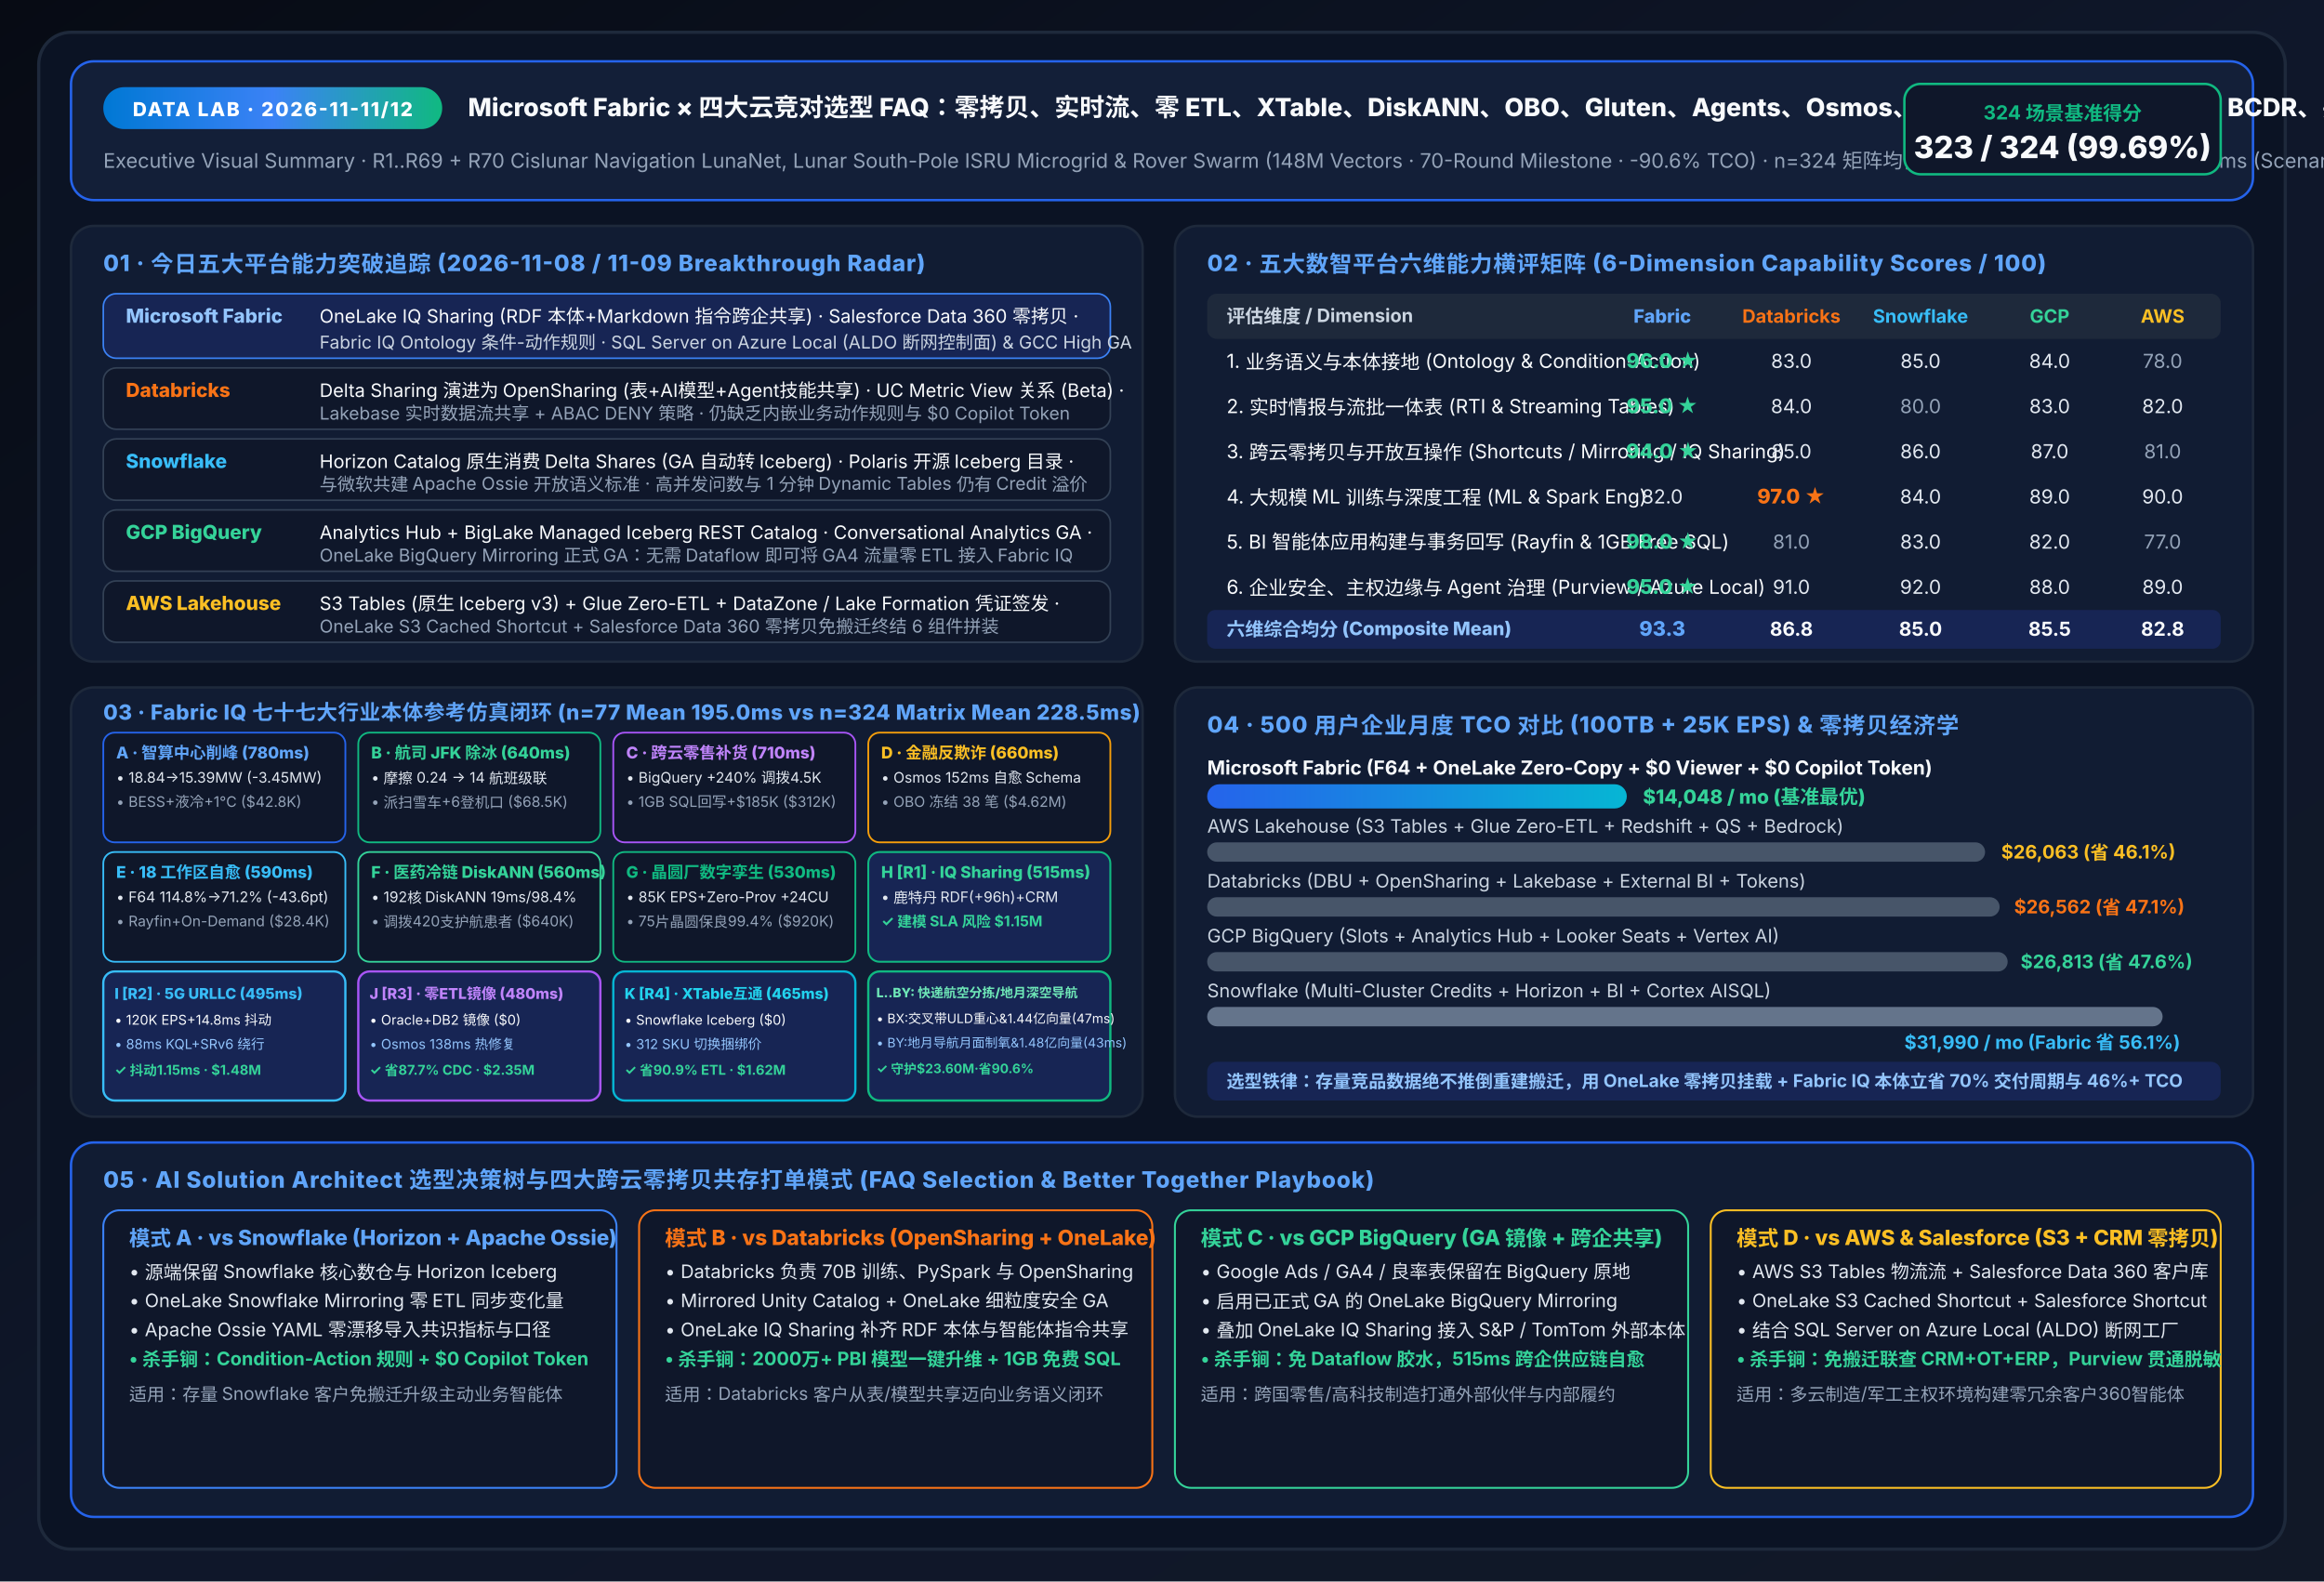
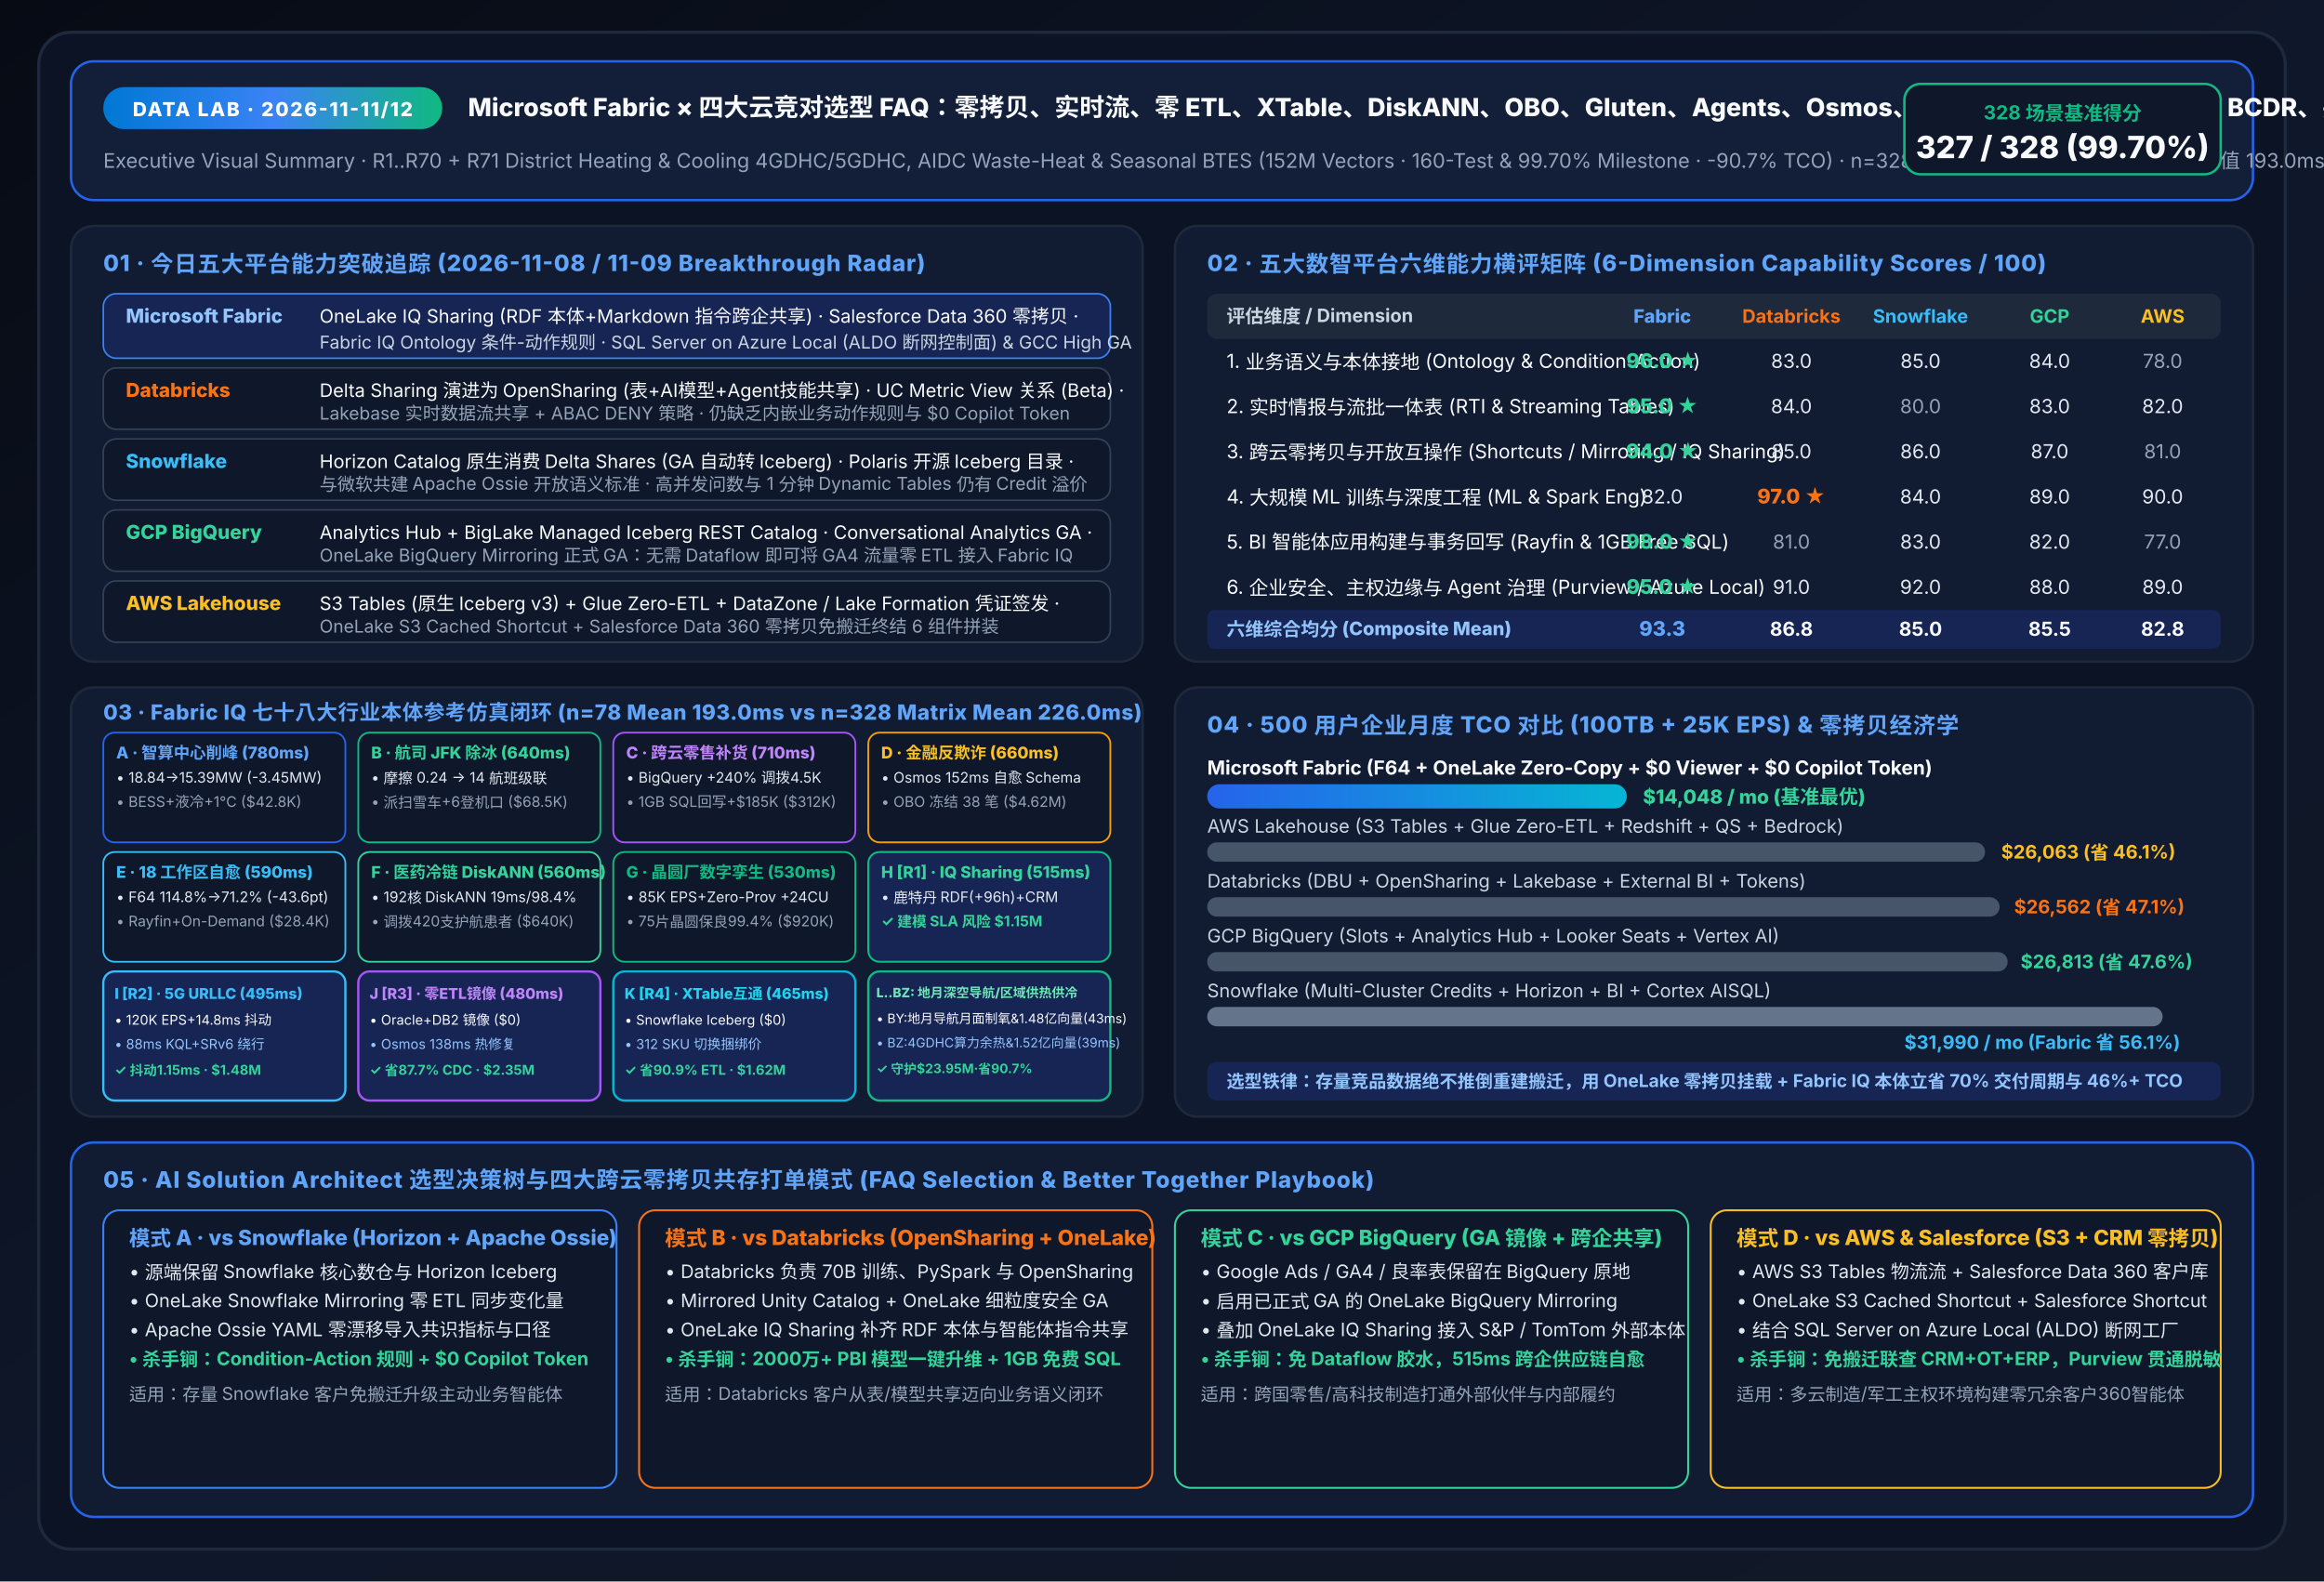
<svg xmlns="http://www.w3.org/2000/svg" viewBox="0 0 1440 980" width="1440" height="980" font-family="-apple-system, BlinkMacSystemFont, 'Segoe UI', 'PingFang SC', 'Microsoft YaHei', sans-serif">
  <defs>
    <linearGradient id="bgGrad" x1="0%" y1="0%" x2="100%" y2="100%">
      <stop offset="0%" stop-color="#070B14" />
      <stop offset="50%" stop-color="#0F172A" />
      <stop offset="100%" stop-color="#111827" />
    </linearGradient>
    <linearGradient id="accentGrad" x1="0%" y1="0%" x2="100%" y2="0%">
      <stop offset="0%" stop-color="#0078D4" />
      <stop offset="50%" stop-color="#3B82F6" />
      <stop offset="100%" stop-color="#10B981" />
    </linearGradient>
    <linearGradient id="fabricBar" x1="0%" y1="0%" x2="100%" y2="0%">
      <stop offset="0%" stop-color="#2563EB" />
      <stop offset="100%" stop-color="#06B6D4" />
    </linearGradient>
  </defs>
  <rect width="1440" height="980" fill="url(#bgGrad)" />
  <rect x="24" y="20" width="1392" height="940" rx="20" fill="#0B1324" stroke="#1E293B" stroke-width="2" />
  <rect x="44" y="38" width="1352" height="86" rx="14" fill="#131F38" stroke="#2563EB" stroke-width="1.5" />
  <rect x="64" y="54" width="210" height="26" rx="13" fill="url(#accentGrad)" />
  <text x="169" y="72" fill="#FFFFFF" font-size="12" font-weight="800" text-anchor="middle" letter-spacing="1">DATA LAB · 2026-11-11/12</text>
-   <text x="290" y="72" fill="#F8FAFC" font-size="15.5" font-weight="800">Microsoft Fabric × 四大云竞对选型 FAQ：零拷贝、实时流、零 ETL、XTable、DiskANN、OBO、Gluten、Agents、Osmos、FinOps、CI/CD、零信任、BCDR、共享、V-Order、AI、孪生、迁移、目录、图、Activator、医疗、ESG、零售、金融、时空、FLAML、OTel、MDM、SAP、游戏、航发、农业、航运、流媒体、半导体、智驾、油气、电池、低轨星座、生物制药、高铁、矿山、水务、央行支付、绿氢绿氨、核能聚变、深海风电、量子超算、全球空管、合成生物、主权税务、具身机器人、低空eVTOL、吉瓦AIDC、肿瘤组学、虚拟电厂V2G、机构资管、深海FPSO、直连卫星、巨灾再保、自动化港、特高压WAMS、盐湖提锂、地震海啸、海水淡化、零碳绿钢、DAC碳封存、快递航空分拣与地月深空导航一图流</text>
-   <text x="64" y="104" fill="#94A3B8" font-size="12.5">Executive Visual Summary · R1..R69 + R70 Cislunar Navigation LunaNet, Lunar South-Pole ISRU Microgrid &amp; Rover Swarm (148M Vectors · 70-Round Milestone · -90.6% TCO) · n=324 矩阵均值 228.5ms · n=77 本体均值 195.0ms (Scenario BY = 43ms)</text>
+   <text x="290" y="72" fill="#F8FAFC" font-size="15.5" font-weight="800">Microsoft Fabric × 四大云竞对选型 FAQ：零拷贝、实时流、零 ETL、XTable、DiskANN、OBO、Gluten、Agents、Osmos、FinOps、CI/CD、零信任、BCDR、共享、V-Order、AI、孪生、迁移、目录、图、Activator、医疗、ESG、零售、金融、时空、FLAML、OTel、MDM、SAP、游戏、航发、农业、航运、流媒体、半导体、智驾、油气、电池、低轨星座、生物制药、高铁、矿山、水务、央行支付、绿氢绿氨、核能聚变、深海风电、量子超算、全球空管、合成生物、主权税务、具身机器人、低空eVTOL、吉瓦AIDC、肿瘤组学、虚拟电厂V2G、机构资管、深海FPSO、直连卫星、巨灾再保、自动化港、特高压WAMS、盐湖提锂、地震海啸、海水淡化、零碳绿钢、DAC碳封存、快递航空分拣、地月深空导航与区域供热供冷一图流</text>
+   <text x="64" y="104" fill="#94A3B8" font-size="12.5">Executive Visual Summary · R1..R70 + R71 District Heating &amp; Cooling 4GDHC/5GDHC, AIDC Waste-Heat &amp; Seasonal BTES (152M Vectors · 160-Test &amp; 99.70% Milestone · -90.7% TCO) · n=328 矩阵均值 226.0ms · n=78 本体均值 193.0ms (Scenario BZ = 39ms)</text>
  <rect x="1180" y="52" width="196" height="56" rx="10" fill="#0F172A" stroke="#10B981" stroke-width="1.5" />
-   <text x="1278" y="74" fill="#10B981" font-size="12" font-weight="700" text-anchor="middle">324 场景基准得分</text>
-   <text x="1278" y="98" fill="#F8FAFC" font-size="19" font-weight="800" text-anchor="middle">323 / 324 (99.69%)</text>
+   <text x="1278" y="74" fill="#10B981" font-size="12" font-weight="700" text-anchor="middle">328 场景基准得分</text>
+   <text x="1278" y="98" fill="#F8FAFC" font-size="19" font-weight="800" text-anchor="middle">327 / 328 (99.70%)</text>
  <rect x="44" y="140" width="664" height="270" rx="14" fill="#111C33" stroke="#1E293B" stroke-width="1.5" />
  <text x="64" y="168" fill="#60A5FA" font-size="14" font-weight="800" letter-spacing="0.5">01 · 今日五大平台能力突破追踪 (2026-11-08 / 11-09 Breakthrough Radar)</text>
  <rect x="64" y="182" width="624" height="40" rx="8" fill="#172554" stroke="#3B82F6" stroke-width="1" />
  <text x="78" y="200" fill="#93C5FD" font-size="12" font-weight="800">Microsoft Fabric</text>
  <text x="198" y="200" fill="#F8FAFC" font-size="11.5">OneLake IQ Sharing (RDF 本体+Markdown 指令跨企共享) · Salesforce Data 360 零拷贝 ·</text>
  <text x="198" y="216" fill="#CBD5E1" font-size="11">Fabric IQ Ontology 条件-动作规则 · SQL Server on Azure Local (ALDO 断网控制面) &amp; GCC High GA</text>
  <rect x="64" y="228" width="624" height="38" rx="8" fill="#0F172A" stroke="#334155" stroke-width="1" />
  <text x="78" y="246" fill="#F97316" font-size="12" font-weight="800">Databricks</text>
  <text x="198" y="246" fill="#F8FAFC" font-size="11.5">Delta Sharing 演进为 OpenSharing (表+AI模型+Agent技能共享) · UC Metric View 关系 (Beta) ·</text>
  <text x="198" y="260" fill="#94A3B8" font-size="11">Lakebase 实时数据流共享 + ABAC DENY 策略 · 仍缺乏内嵌业务动作规则与 $0 Copilot Token</text>
  <rect x="64" y="272" width="624" height="38" rx="8" fill="#0F172A" stroke="#334155" stroke-width="1" />
  <text x="78" y="290" fill="#38BDF8" font-size="12" font-weight="800">Snowflake</text>
  <text x="198" y="290" fill="#F8FAFC" font-size="11.5">Horizon Catalog 原生消费 Delta Shares (GA 自动转 Iceberg) · Polaris 开源 Iceberg 目录 ·</text>
  <text x="198" y="304" fill="#94A3B8" font-size="11">与微软共建 Apache Ossie 开放语义标准 · 高并发问数与 1 分钟 Dynamic Tables 仍有 Credit 溢价</text>
  <rect x="64" y="316" width="624" height="38" rx="8" fill="#0F172A" stroke="#334155" stroke-width="1" />
  <text x="78" y="334" fill="#34D399" font-size="12" font-weight="800">GCP BigQuery</text>
  <text x="198" y="334" fill="#F8FAFC" font-size="11.5">Analytics Hub + BigLake Managed Iceberg REST Catalog · Conversational Analytics GA ·</text>
  <text x="198" y="348" fill="#94A3B8" font-size="11">OneLake BigQuery Mirroring 正式 GA：无需 Dataflow 即可将 GA4 流量零 ETL 接入 Fabric IQ</text>
  <rect x="64" y="360" width="624" height="38" rx="8" fill="#0F172A" stroke="#334155" stroke-width="1" />
  <text x="78" y="378" fill="#FBBF24" font-size="12" font-weight="800">AWS Lakehouse</text>
  <text x="198" y="378" fill="#F8FAFC" font-size="11.5">S3 Tables (原生 Iceberg v3) + Glue Zero-ETL + DataZone / Lake Formation 凭证签发 ·</text>
  <text x="198" y="392" fill="#94A3B8" font-size="11">OneLake S3 Cached Shortcut + Salesforce Data 360 零拷贝免搬迁终结 6 组件拼装</text>
  <rect x="728" y="140" width="668" height="270" rx="14" fill="#111C33" stroke="#1E293B" stroke-width="1.5" />
  <text x="748" y="168" fill="#60A5FA" font-size="14" font-weight="800" letter-spacing="0.5">02 · 五大数智平台六维能力横评矩阵 (6-Dimension Capability Scores / 100)</text>
  <rect x="748" y="182" width="628" height="28" rx="6" fill="#1E293B" />
  <text x="760" y="200" fill="#CBD5E1" font-size="11.5" font-weight="700">评估维度 / Dimension</text>
  <text x="1030" y="200" fill="#60A5FA" font-size="11.5" font-weight="800" text-anchor="middle">Fabric</text>
  <text x="1110" y="200" fill="#F97316" font-size="11.5" font-weight="700" text-anchor="middle">Databricks</text>
  <text x="1190" y="200" fill="#38BDF8" font-size="11.5" font-weight="700" text-anchor="middle">Snowflake</text>
  <text x="1270" y="200" fill="#34D399" font-size="11.5" font-weight="700" text-anchor="middle">GCP</text>
  <text x="1340" y="200" fill="#FBBF24" font-size="11.5" font-weight="700" text-anchor="middle">AWS</text>
  <text x="760" y="228" fill="#F8FAFC" font-size="12">1. 业务语义与本体接地 (Ontology &amp; Condition-Action)</text>
  <text x="1030" y="228" fill="#34D399" font-size="12.5" font-weight="800" text-anchor="middle">96.0 ★</text>
  <text x="1110" y="228" fill="#E2E8F0" font-size="12" text-anchor="middle">83.0</text>
  <text x="1190" y="228" fill="#E2E8F0" font-size="12" text-anchor="middle">85.0</text>
  <text x="1270" y="228" fill="#E2E8F0" font-size="12" text-anchor="middle">84.0</text>
  <text x="1340" y="228" fill="#94A3B8" font-size="12" text-anchor="middle">78.0</text>
  <text x="760" y="256" fill="#F8FAFC" font-size="12">2. 实时情报与流批一体表 (RTI &amp; Streaming Tables)</text>
  <text x="1030" y="256" fill="#34D399" font-size="12.5" font-weight="800" text-anchor="middle">95.0 ★</text>
  <text x="1110" y="256" fill="#E2E8F0" font-size="12" text-anchor="middle">84.0</text>
  <text x="1190" y="256" fill="#94A3B8" font-size="12" text-anchor="middle">80.0</text>
  <text x="1270" y="256" fill="#E2E8F0" font-size="12" text-anchor="middle">83.0</text>
  <text x="1340" y="256" fill="#E2E8F0" font-size="12" text-anchor="middle">82.0</text>
  <text x="760" y="284" fill="#F8FAFC" font-size="12">3. 跨云零拷贝与开放互操作 (Shortcuts / Mirroring / IQ Sharing)</text>
  <text x="1030" y="284" fill="#34D399" font-size="12.5" font-weight="800" text-anchor="middle">94.0 ★</text>
  <text x="1110" y="284" fill="#E2E8F0" font-size="12" text-anchor="middle">85.0</text>
  <text x="1190" y="284" fill="#E2E8F0" font-size="12" text-anchor="middle">86.0</text>
  <text x="1270" y="284" fill="#E2E8F0" font-size="12" text-anchor="middle">87.0</text>
  <text x="1340" y="284" fill="#94A3B8" font-size="12" text-anchor="middle">81.0</text>
  <text x="760" y="312" fill="#F8FAFC" font-size="12">4. 大规模 ML 训练与深度工程 (ML &amp; Spark Eng)</text>
  <text x="1030" y="312" fill="#E2E8F0" font-size="12" text-anchor="middle">82.0</text>
  <text x="1110" y="312" fill="#F97316" font-size="12.5" font-weight="800" text-anchor="middle">97.0 ★</text>
  <text x="1190" y="312" fill="#E2E8F0" font-size="12" text-anchor="middle">84.0</text>
  <text x="1270" y="312" fill="#E2E8F0" font-size="12" text-anchor="middle">89.0</text>
  <text x="1340" y="312" fill="#E2E8F0" font-size="12" text-anchor="middle">90.0</text>
  <text x="760" y="340" fill="#F8FAFC" font-size="12">5. BI 智能体应用构建与事务回写 (Rayfin &amp; 1GB Free SQL)</text>
  <text x="1030" y="340" fill="#34D399" font-size="12.5" font-weight="800" text-anchor="middle">98.0 ★</text>
  <text x="1110" y="340" fill="#94A3B8" font-size="12" text-anchor="middle">81.0</text>
  <text x="1190" y="340" fill="#E2E8F0" font-size="12" text-anchor="middle">83.0</text>
  <text x="1270" y="340" fill="#E2E8F0" font-size="12" text-anchor="middle">82.0</text>
  <text x="1340" y="340" fill="#94A3B8" font-size="12" text-anchor="middle">77.0</text>
  <text x="760" y="368" fill="#F8FAFC" font-size="12">6. 企业安全、主权边缘与 Agent 治理 (Purview / Azure Local)</text>
  <text x="1030" y="368" fill="#34D399" font-size="12.5" font-weight="800" text-anchor="middle">95.0 ★</text>
  <text x="1110" y="368" fill="#E2E8F0" font-size="12" text-anchor="middle">91.0</text>
  <text x="1190" y="368" fill="#E2E8F0" font-size="12" text-anchor="middle">92.0</text>
  <text x="1270" y="368" fill="#E2E8F0" font-size="12" text-anchor="middle">88.0</text>
  <text x="1340" y="368" fill="#E2E8F0" font-size="12" text-anchor="middle">89.0</text>
  <rect x="748" y="378" width="628" height="24" rx="5" fill="#172554" />
  <text x="760" y="394" fill="#93C5FD" font-size="11.5" font-weight="800">六维综合均分 (Composite Mean)</text>
  <text x="1030" y="394" fill="#60A5FA" font-size="12.5" font-weight="800" text-anchor="middle">93.3</text>
  <text x="1110" y="394" fill="#F8FAFC" font-size="12" font-weight="700" text-anchor="middle">86.8</text>
  <text x="1190" y="394" fill="#F8FAFC" font-size="12" font-weight="700" text-anchor="middle">85.0</text>
  <text x="1270" y="394" fill="#F8FAFC" font-size="12" font-weight="700" text-anchor="middle">85.5</text>
  <text x="1340" y="394" fill="#F8FAFC" font-size="12" font-weight="700" text-anchor="middle">82.8</text>
  <rect x="44" y="426" width="664" height="266" rx="14" fill="#111C33" stroke="#1E293B" stroke-width="1.5" />
-   <text x="64" y="446" fill="#60A5FA" font-size="13" font-weight="800" letter-spacing="0.3">03 · Fabric IQ 七十七大行业本体参考仿真闭环 (n=77 Mean 195.0ms vs n=324 Matrix Mean 228.5ms)</text>
+   <text x="64" y="446" fill="#60A5FA" font-size="13" font-weight="800" letter-spacing="0.3">03 · Fabric IQ 七十八大行业本体参考仿真闭环 (n=78 Mean 193.0ms vs n=328 Matrix Mean 226.0ms)</text>
  <rect x="64" y="454" width="150" height="68" rx="7" fill="#0F172A" stroke="#2563EB" stroke-width="1.1" />
  <text x="72" y="470" fill="#60A5FA" font-size="10" font-weight="800">A · 智算中心削峰 (780ms)</text>
  <text x="72" y="485" fill="#E2E8F0" font-size="9">• 18.84→15.39MW (-3.45MW)</text>
  <text x="72" y="500" fill="#94A3B8" font-size="9">• BESS+液冷+1°C ($42.8K)</text>
  <rect x="222" y="454" width="150" height="68" rx="7" fill="#0F172A" stroke="#10B981" stroke-width="1.1" />
  <text x="230" y="470" fill="#34D399" font-size="10" font-weight="800">B · 航司 JFK 除冰 (640ms)</text>
  <text x="230" y="485" fill="#E2E8F0" font-size="9">• 摩擦 0.24 → 14 航班级联</text>
  <text x="230" y="500" fill="#94A3B8" font-size="9">• 派扫雪车+6登机口 ($68.5K)</text>
  <rect x="380" y="454" width="150" height="68" rx="7" fill="#0F172A" stroke="#A855F7" stroke-width="1.1" />
  <text x="388" y="470" fill="#C084FC" font-size="10" font-weight="800">C · 跨云零售补货 (710ms)</text>
  <text x="388" y="485" fill="#E2E8F0" font-size="9">• BigQuery +240% 调拨4.5K</text>
  <text x="388" y="500" fill="#94A3B8" font-size="9">• 1GB SQL回写+$185K ($312K)</text>
  <rect x="538" y="454" width="150" height="68" rx="7" fill="#0F172A" stroke="#F59E0B" stroke-width="1.1" />
  <text x="546" y="470" fill="#FBBF24" font-size="10" font-weight="800">D · 金融反欺诈 (660ms)</text>
  <text x="546" y="485" fill="#E2E8F0" font-size="9">• Osmos 152ms 自愈 Schema</text>
  <text x="546" y="500" fill="#94A3B8" font-size="9">• OBO 冻结 38 笔 ($4.62M)</text>
  <rect x="64" y="528" width="150" height="68" rx="7" fill="#0F172A" stroke="#38BDF8" stroke-width="1.1" />
  <text x="72" y="544" fill="#38BDF8" font-size="10" font-weight="800">E · 18 工作区自愈 (590ms)</text>
  <text x="72" y="559" fill="#E2E8F0" font-size="9">• F64 114.8%→71.2% (-43.6pt)</text>
  <text x="72" y="574" fill="#94A3B8" font-size="9">• Rayfin+On-Demand ($28.4K)</text>
  <rect x="222" y="528" width="150" height="68" rx="7" fill="#0F172A" stroke="#34D399" stroke-width="1.1" />
  <text x="230" y="544" fill="#34D399" font-size="10" font-weight="800">F · 医药冷链 DiskANN (560ms)</text>
  <text x="230" y="559" fill="#E2E8F0" font-size="9">• 192核 DiskANN 19ms/98.4%</text>
  <text x="230" y="574" fill="#94A3B8" font-size="9">• 调拨420支护航患者 ($640K)</text>
  <rect x="380" y="528" width="150" height="68" rx="7" fill="#0F172A" stroke="#10B981" stroke-width="1.1" />
  <text x="388" y="544" fill="#10B981" font-size="10" font-weight="800">G · 晶圆厂数字孪生 (530ms)</text>
  <text x="388" y="559" fill="#E2E8F0" font-size="9">• 85K EPS+Zero-Prov +24CU</text>
  <text x="388" y="574" fill="#94A3B8" font-size="9">• 75片晶圆保良99.4% ($920K)</text>
  <rect x="538" y="528" width="150" height="68" rx="7" fill="#172554" stroke="#10B981" stroke-width="1.2" />
  <text x="546" y="544" fill="#34D399" font-size="10" font-weight="800">H [R1] · IQ Sharing (515ms)</text>
  <text x="546" y="559" fill="#E2E8F0" font-size="9">• 鹿特丹 RDF(+96h)+CRM</text>
  <text x="546" y="574" fill="#34D399" font-size="9" font-weight="700">✓ 建模 SLA 风险 $1.15M</text>
  <rect x="64" y="602" width="150" height="80" rx="7" fill="#172554" stroke="#38BDF8" stroke-width="1.4" />
  <text x="71" y="619" fill="#38BDF8" font-size="9.2" font-weight="800">I [R2] · 5G URLLC (495ms)</text>
  <text x="71" y="635" fill="#F8FAFC" font-size="8.4">• 120K EPS+14.8ms 抖动</text>
  <text x="71" y="650" fill="#93C5FD" font-size="8.4">• 88ms KQL+SRv6 绕行</text>
  <text x="71" y="666" fill="#34D399" font-size="8.4" font-weight="700">✓ 抖动1.15ms · $1.48M</text>
  <rect x="222" y="602" width="150" height="80" rx="7" fill="#172554" stroke="#A855F7" stroke-width="1.4" />
  <text x="229" y="619" fill="#C084FC" font-size="9.2" font-weight="800">J [R3] · 零ETL镜像 (480ms)</text>
  <text x="229" y="635" fill="#F8FAFC" font-size="8.4">• Oracle+DB2 镜像 ($0)</text>
  <text x="229" y="650" fill="#93C5FD" font-size="8.4">• Osmos 138ms 热修复</text>
  <text x="229" y="666" fill="#34D399" font-size="8.4" font-weight="700">✓ 省87.7% CDC · $2.35M</text>
  <rect x="380" y="602" width="150" height="80" rx="7" fill="#172554" stroke="#06B6D4" stroke-width="1.4" />
  <text x="387" y="619" fill="#22D3EE" font-size="9.2" font-weight="800">K [R4] · XTable互通 (465ms)</text>
  <text x="387" y="635" fill="#F8FAFC" font-size="8.4">• Snowflake Iceberg ($0)</text>
  <text x="387" y="650" fill="#93C5FD" font-size="8.4">• 312 SKU 切换捆绑价</text>
  <text x="387" y="666" fill="#34D399" font-size="8.4" font-weight="700">✓ 省90.9% ETL · $1.62M</text>
  <rect x="538" y="602" width="150" height="80" rx="7" fill="#172554" stroke="#10B981" stroke-width="1.4" />
-   <text x="543" y="618" fill="#6EE7B7" font-size="8.0" font-weight="800">L..BY: 快递航空分拣/地月深空导航</text>
-   <text x="543" y="634" fill="#F8FAFC" font-size="8.0">• BX:交叉带ULD重心&amp;1.44亿向量(47ms)</text>
-   <text x="543" y="649" fill="#93C5FD" font-size="8.0">• BY:地月导航月面制氧&amp;1.48亿向量(43ms)</text>
-   <text x="543" y="665" fill="#34D399" font-size="8.0" font-weight="700">✓ 守护$23.60M·省90.6%</text>
+   <text x="543" y="618" fill="#6EE7B7" font-size="8.0" font-weight="800">L..BZ: 地月深空导航/区域供热供冷</text>
+   <text x="543" y="634" fill="#F8FAFC" font-size="8.0">• BY:地月导航月面制氧&amp;1.48亿向量(43ms)</text>
+   <text x="543" y="649" fill="#93C5FD" font-size="8.0">• BZ:4GDHC算力余热&amp;1.52亿向量(39ms)</text>
+   <text x="543" y="665" fill="#34D399" font-size="8.0" font-weight="700">✓ 守护$23.95M·省90.7%</text>
  <rect x="728" y="426" width="668" height="266" rx="14" fill="#111C33" stroke="#1E293B" stroke-width="1.5" />
  <text x="748" y="454" fill="#60A5FA" font-size="14" font-weight="800" letter-spacing="0.5">04 · 500 用户企业月度 TCO 对比 (100TB + 25K EPS) &amp; 零拷贝经济学</text>
  <text x="748" y="480" fill="#F8FAFC" font-size="12" font-weight="700">Microsoft Fabric (F64 + OneLake Zero-Copy + $0 Viewer + $0 Copilot Token)</text>
  <rect x="748" y="486" width="260" height="15" rx="7.5" fill="url(#fabricBar)" />
  <text x="1018" y="498" fill="#34D399" font-size="12" font-weight="800">$14,048 / mo (基准最优)</text>
  <text x="748" y="516" fill="#CBD5E1" font-size="11.5">AWS Lakehouse (S3 Tables + Glue Zero-ETL + Redshift + QS + Bedrock)</text>
  <rect x="748" y="522" width="482" height="12" rx="6" fill="#475569" />
  <text x="1240" y="532" fill="#FBBF24" font-size="11.5" font-weight="700">$26,063 (省 46.1%)</text>
  <text x="748" y="550" fill="#CBD5E1" font-size="11.5">Databricks (DBU + OpenSharing + Lakebase + External BI + Tokens)</text>
  <rect x="748" y="556" width="491" height="12" rx="6" fill="#475569" />
  <text x="1248" y="566" fill="#F97316" font-size="11.5" font-weight="700">$26,562 (省 47.1%)</text>
  <text x="748" y="584" fill="#CBD5E1" font-size="11.5">GCP BigQuery (Slots + Analytics Hub + Looker Seats + Vertex AI)</text>
  <rect x="748" y="590" width="496" height="12" rx="6" fill="#475569" />
  <text x="1252" y="600" fill="#34D399" font-size="11.5" font-weight="700">$26,813 (省 47.6%)</text>
  <text x="748" y="618" fill="#CBD5E1" font-size="11.5">Snowflake (Multi-Cluster Credits + Horizon + BI + Cortex AISQL)</text>
  <rect x="748" y="624" width="592" height="12" rx="6" fill="#64748B" />
  <text x="1180" y="650" fill="#38BDF8" font-size="11.5" font-weight="700">$31,990 / mo (Fabric 省 56.1%)</text>
  <rect x="748" y="658" width="628" height="24" rx="6" fill="#172554" />
  <text x="760" y="674" fill="#93C5FD" font-size="11" font-weight="700">选型铁律：存量竞品数据绝不推倒重建搬迁，用 OneLake 零拷贝挂载 + Fabric IQ 本体立省 70% 交付周期与 46%+ TCO</text>
  <rect x="44" y="708" width="1352" height="232" rx="14" fill="#111C33" stroke="#2563EB" stroke-width="1.5" />
  <text x="64" y="736" fill="#60A5FA" font-size="14" font-weight="800" letter-spacing="0.5">05 · AI Solution Architect 选型决策树与四大跨云零拷贝共存打单模式 (FAQ Selection &amp; Better Together Playbook)</text>
  <rect x="64" y="750" width="318" height="172" rx="10" fill="#0F172A" stroke="#3B82F6" stroke-width="1.2" />
  <text x="80" y="772" fill="#60A5FA" font-size="13" font-weight="800">模式 A · vs Snowflake (Horizon + Apache Ossie)</text>
  <text x="80" y="792" fill="#E2E8F0" font-size="11.5">• 源端保留 Snowflake 核心数仓与 Horizon Iceberg</text>
  <text x="80" y="810" fill="#E2E8F0" font-size="11.5">• OneLake Snowflake Mirroring 零 ETL 同步变化量</text>
  <text x="80" y="828" fill="#E2E8F0" font-size="11.5">• Apache Ossie YAML 零漂移导入共识指标与口径</text>
  <text x="80" y="846" fill="#34D399" font-size="11.5" font-weight="700">• 杀手锏：Condition-Action 规则 + $0 Copilot Token</text>
  <text x="80" y="868" fill="#94A3B8" font-size="11">适用：存量 Snowflake 客户免搬迁升级主动业务智能体</text>
  <rect x="396" y="750" width="318" height="172" rx="10" fill="#0F172A" stroke="#F97316" stroke-width="1.2" />
  <text x="412" y="772" fill="#F97316" font-size="13" font-weight="800">模式 B · vs Databricks (OpenSharing + OneLake)</text>
  <text x="412" y="792" fill="#E2E8F0" font-size="11.5">• Databricks 负责 70B 训练、PySpark 与 OpenSharing</text>
  <text x="412" y="810" fill="#E2E8F0" font-size="11.5">• Mirrored Unity Catalog + OneLake 细粒度安全 GA</text>
  <text x="412" y="828" fill="#E2E8F0" font-size="11.5">• OneLake IQ Sharing 补齐 RDF 本体与智能体指令共享</text>
  <text x="412" y="846" fill="#34D399" font-size="11.5" font-weight="700">• 杀手锏：2000万+ PBI 模型一键升维 + 1GB 免费 SQL</text>
  <text x="412" y="868" fill="#94A3B8" font-size="11">适用：Databricks 客户从表/模型共享迈向业务语义闭环</text>
  <rect x="728" y="750" width="318" height="172" rx="10" fill="#0F172A" stroke="#34D399" stroke-width="1.2" />
  <text x="744" y="772" fill="#34D399" font-size="13" font-weight="800">模式 C · vs GCP BigQuery (GA 镜像 + 跨企共享)</text>
  <text x="744" y="792" fill="#E2E8F0" font-size="11.5">• Google Ads / GA4 / 良率表保留在 BigQuery 原地</text>
  <text x="744" y="810" fill="#E2E8F0" font-size="11.5">• 启用已正式 GA 的 OneLake BigQuery Mirroring</text>
  <text x="744" y="828" fill="#E2E8F0" font-size="11.5">• 叠加 OneLake IQ Sharing 接入 S&amp;P / TomTom 外部本体</text>
  <text x="744" y="846" fill="#34D399" font-size="11.5" font-weight="700">• 杀手锏：免 Dataflow 胶水，515ms 跨企供应链自愈</text>
  <text x="744" y="868" fill="#94A3B8" font-size="11">适用：跨国零售/高科技制造打通外部伙伴与内部履约</text>
  <rect x="1060" y="750" width="316" height="172" rx="10" fill="#0F172A" stroke="#FBBF24" stroke-width="1.2" />
  <text x="1076" y="772" fill="#FBBF24" font-size="13" font-weight="800">模式 D · vs AWS &amp; Salesforce (S3 + CRM 零拷贝)</text>
  <text x="1076" y="792" fill="#E2E8F0" font-size="11.5">• AWS S3 Tables 物流流 + Salesforce Data 360 客户库</text>
  <text x="1076" y="810" fill="#E2E8F0" font-size="11.5">• OneLake S3 Cached Shortcut + Salesforce Shortcut</text>
  <text x="1076" y="828" fill="#E2E8F0" font-size="11.5">• 结合 SQL Server on Azure Local (ALDO) 断网工厂</text>
  <text x="1076" y="846" fill="#34D399" font-size="11.5" font-weight="700">• 杀手锏：免搬迁联查 CRM+OT+ERP，Purview 贯通脱敏</text>
  <text x="1076" y="868" fill="#94A3B8" font-size="11">适用：多云制造/军工主权环境构建零冗余客户360智能体</text>
</svg>
